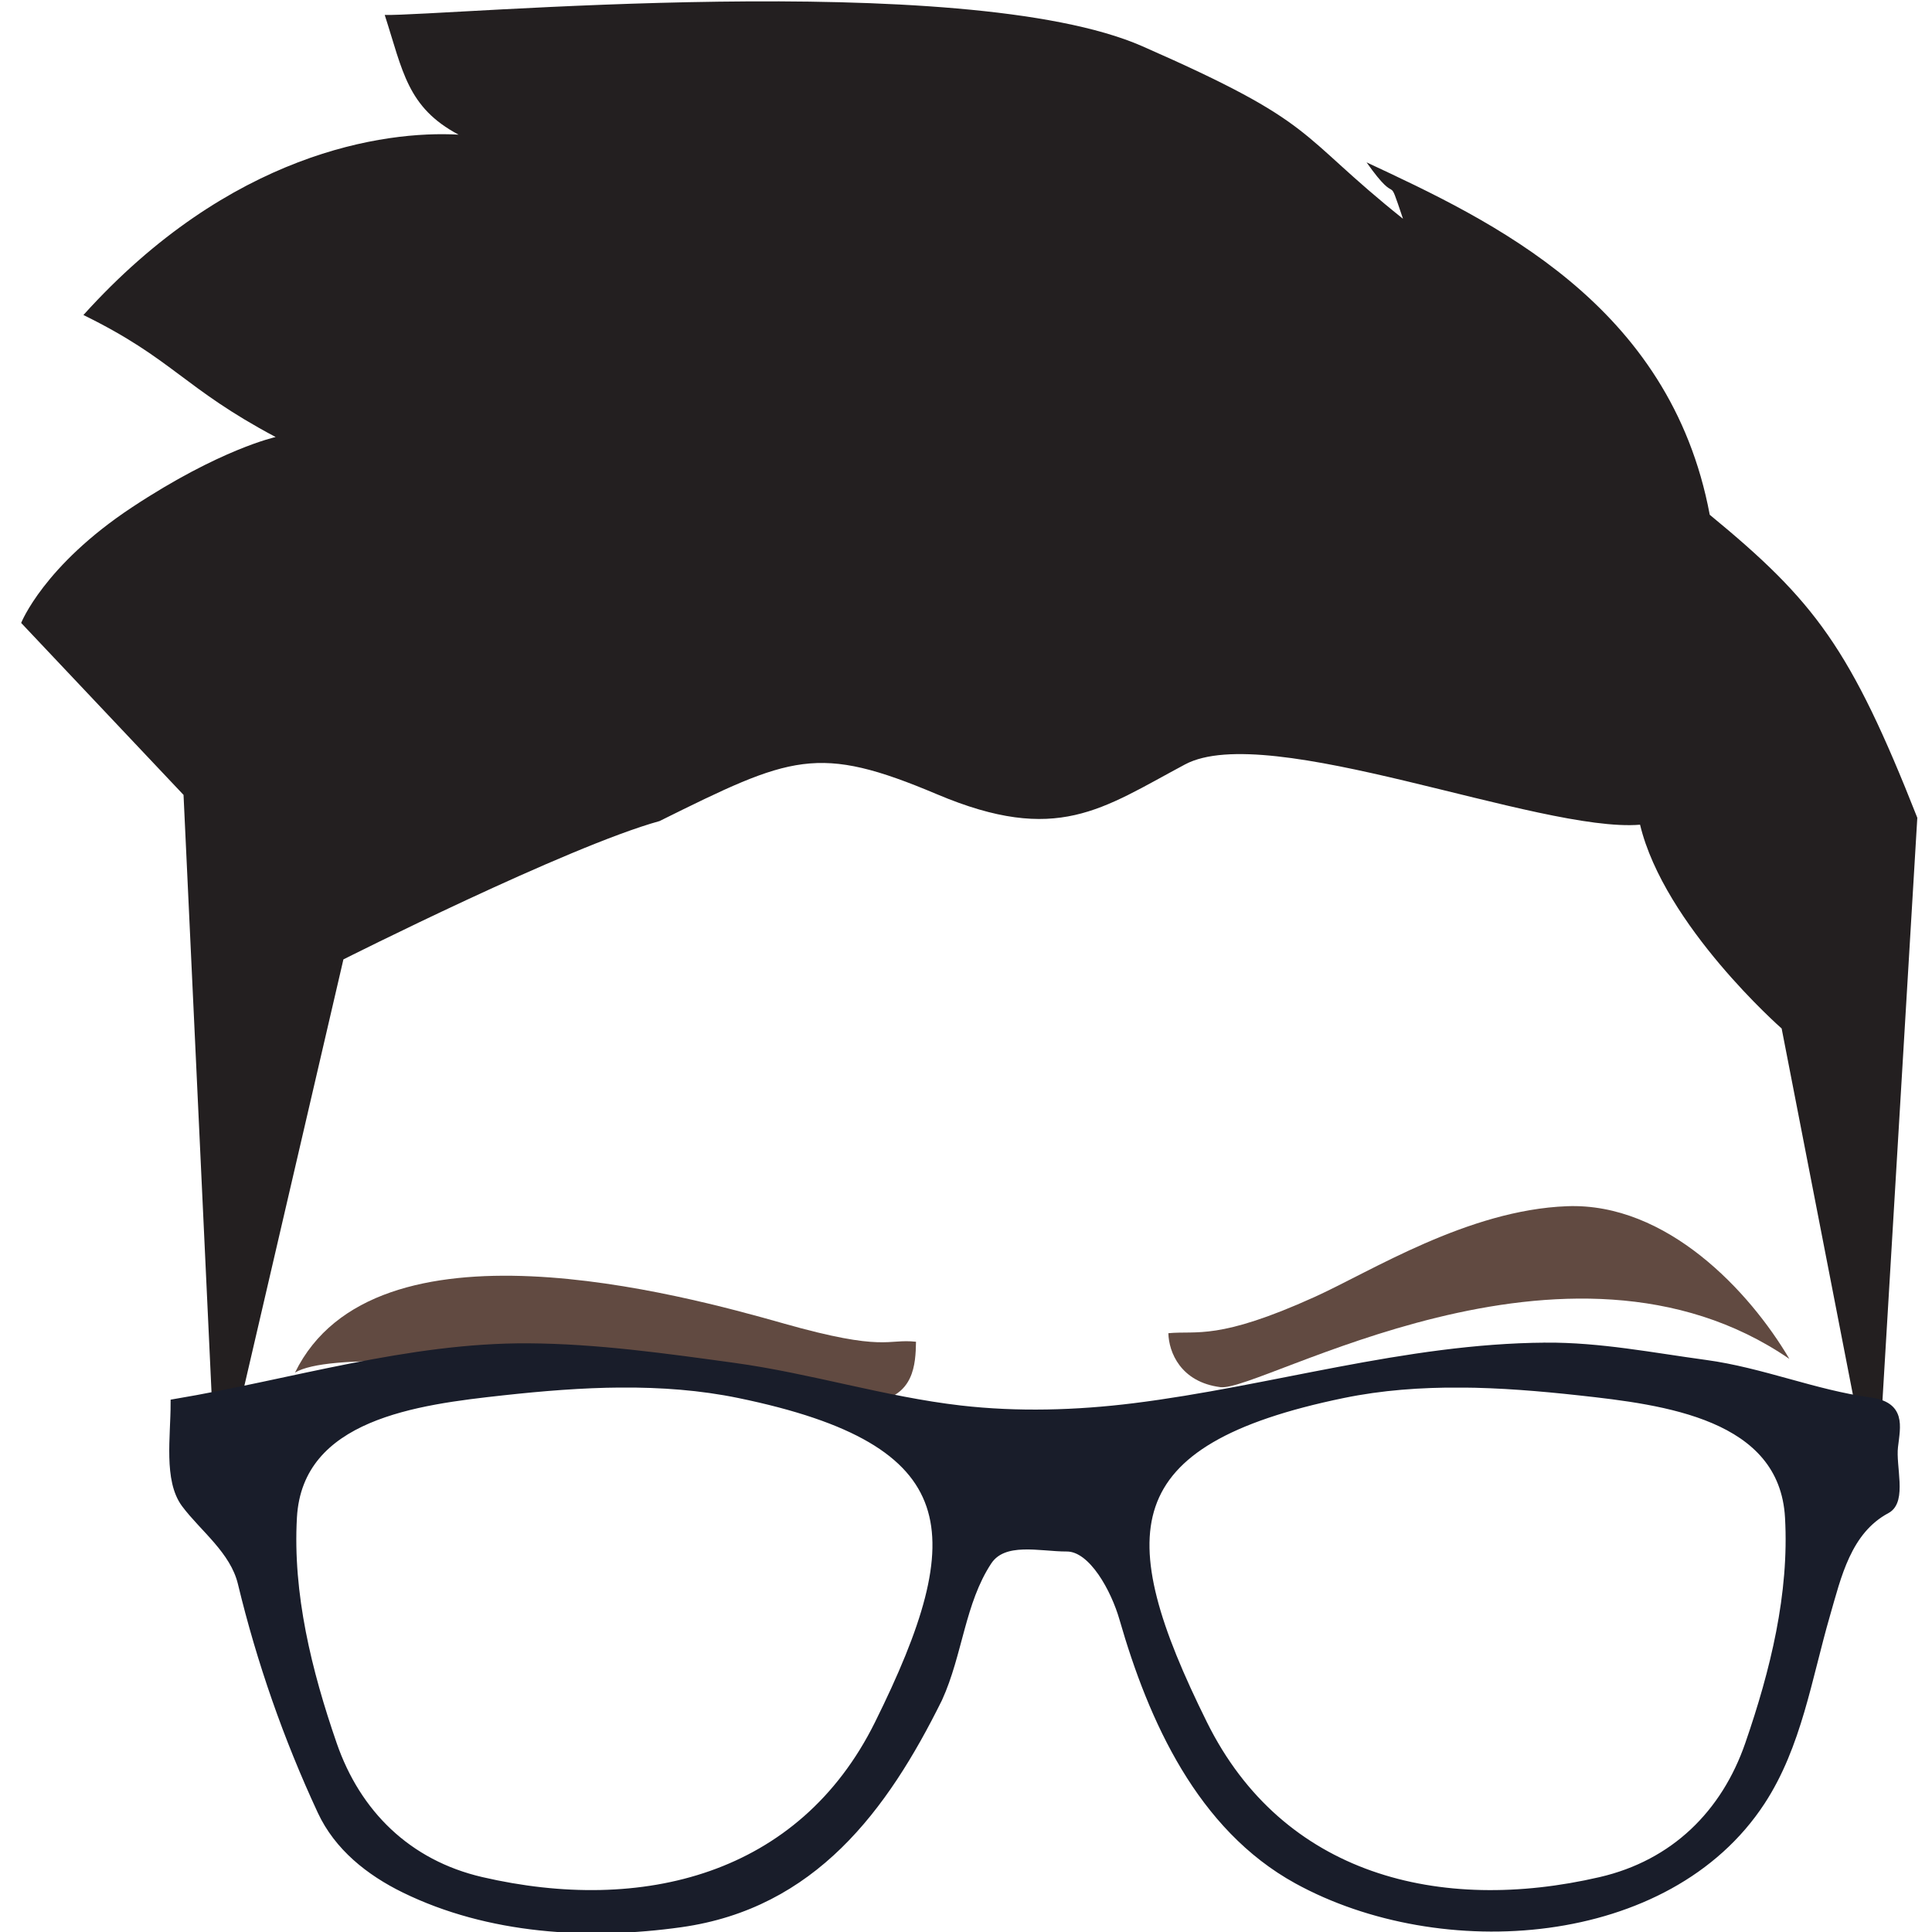
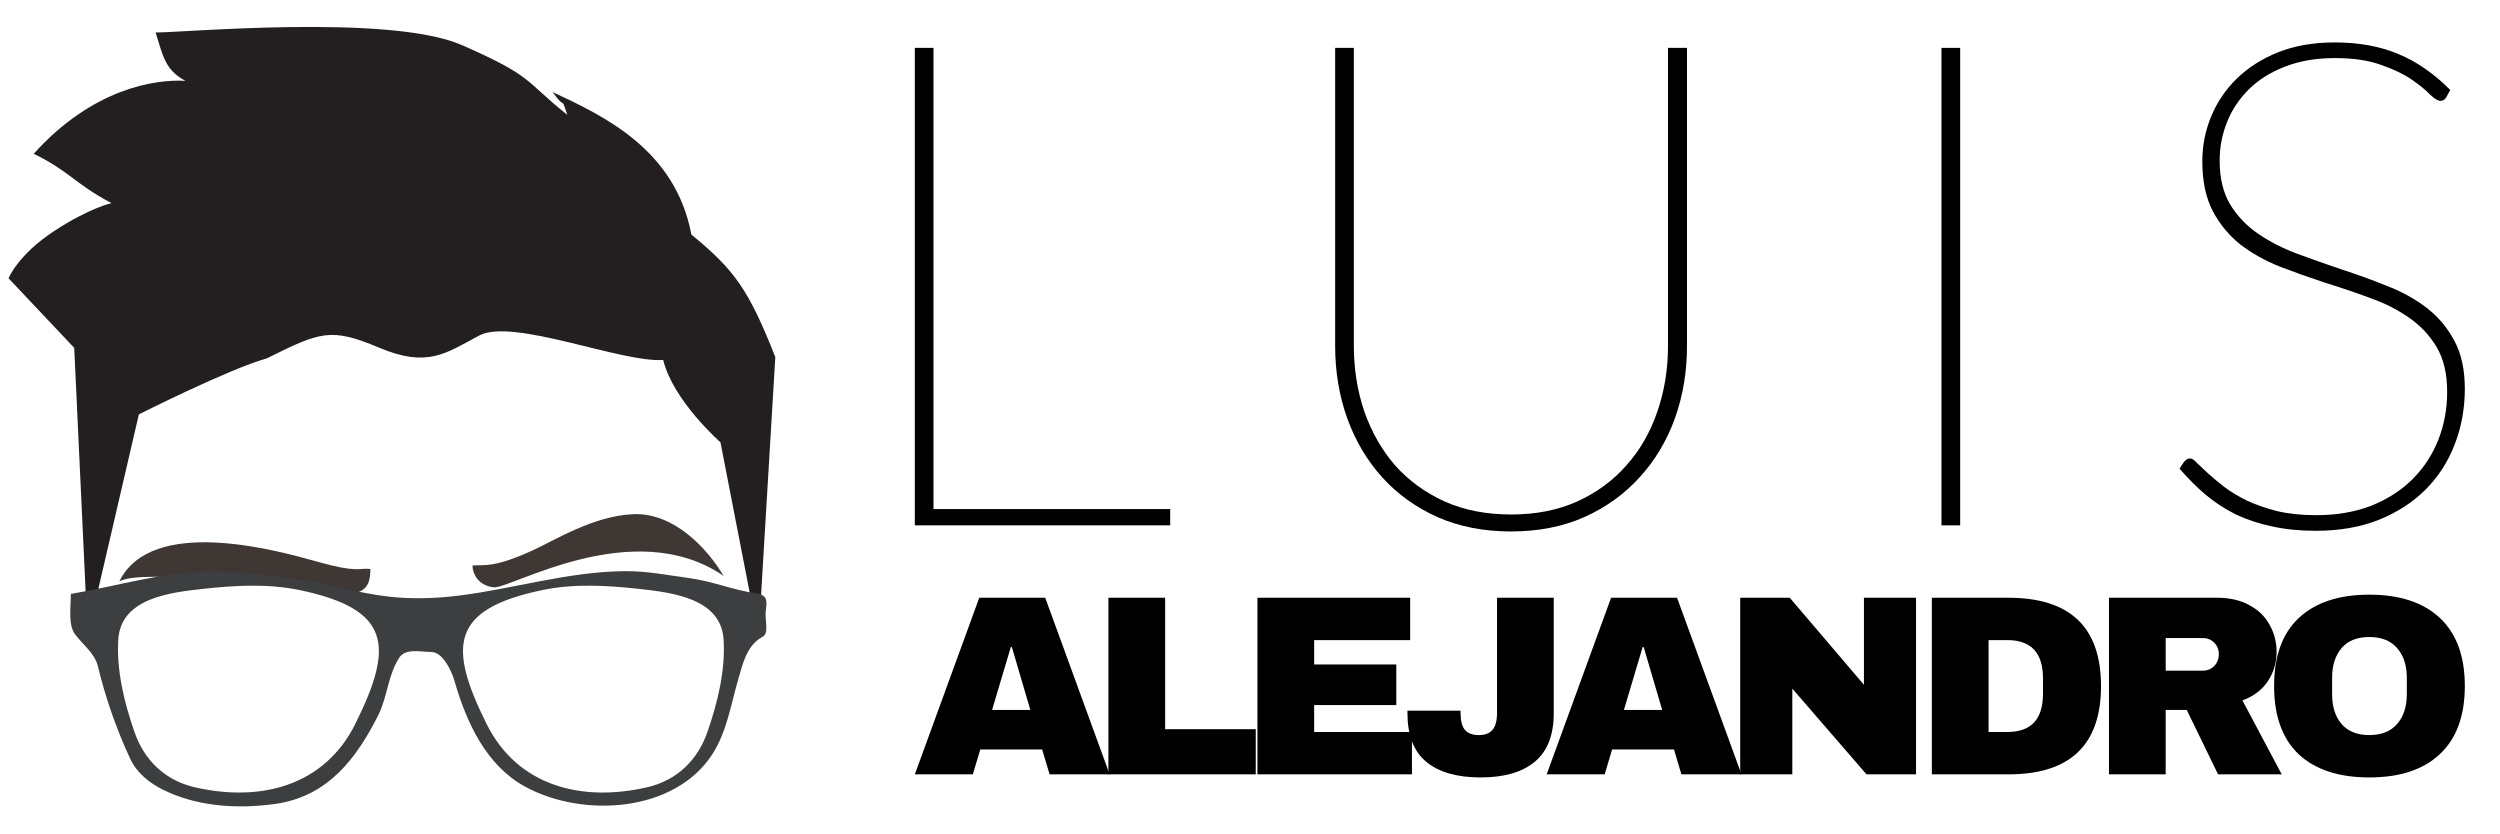
- <svg xmlns="http://www.w3.org/2000/svg" viewBox="0 0 93.75 93.75" version="1.1" id="svg9">
-   <defs id="defs13" />
-   <path style="fill:#231f20;stroke-width:0.947" d="m 18.669,0.726 c 2.868,0.056 28.106,-2.282 36.763,1.518 8.656,3.801 7.391,4.173 12.648,8.372 -0.838,-2.483 -0.11,-0.386 -1.768,-2.738 6.043,2.825 14.728,6.843 16.653,17.101 5.105,4.197 6.828,6.47 10.072,14.702 l -2.015,33.702 -4.568,-23.476 c 0,0 -5.696,-4.996 -6.87,-9.888 -4.879,0.401 -18.054,-5.076 -22.083,-2.924 -4.029,2.151 -6.204,3.908 -12.025,1.45 -5.821,-2.458 -7.066,-1.877 -13.474,1.298 -4.467,1.235 -15.338,6.712 -15.338,6.712 l -6.145,26.453 -1.613,-34.436 -7.879,-8.344 c 0,0 1.091,-2.777 5.377,-5.61 4.286,-2.833 6.972,-3.411 6.972,-3.411 C 8.893,18.825 8.407,17.421 4.048,15.286 11.152,7.404 18.642,6.329 22.253,6.534 c -2.492,-1.322 -2.704,-3.085 -3.584,-5.808 z" id="path126-3" />
-   <path style="fill:#614a41;fill-opacity:1;stroke-width:0.947" d="m 38.023,64.221 c 4.937,1.398 5.023,0.729 6.426,0.887 -0.02,1.101 -0.09,2.627 -2.03,2.918 -1.94,0.291 -24.92,-3.324 -28.104,-1.422 3.863,-7.881 18.771,-3.781 23.708,-2.384 z" id="path124-3-6-0-6" />
-   <path style="fill:#614a41;fill-opacity:1;stroke-width:0.947" d="m 63.79,62.936 c -4.673,2.114 -5.692,1.625 -7.095,1.757 0.02,0.918 0.593,2.376 2.532,2.619 1.94,0.243 16.82,-8.781 27.602,-1.371 -1.932,-3.286 -5.955,-7.589 -10.782,-7.41 -4.827,0.179 -9.537,3.175 -12.257,4.405 z" id="path124-3-6-0-3-7" />
-   <path style="fill:#191d2a;fill-opacity:1;stroke:#191d2a;stroke-width:0.437;stroke-miterlimit:4;stroke-dasharray:none;stroke-opacity:1" d="m 75.003,65.37 c -6.784,0.044 -13.322,2.112 -19.981,2.939 -2.779,0.345 -5.644,0.43 -8.427,0.109 -3.701,-0.427 -7.285,-1.56 -10.984,-2.068 -3.306,-0.454 -6.653,-0.928 -9.979,-0.947 -5.813,-0.034 -11.435,1.741 -17.134,2.7 0,1.625 -0.339,3.712 0.513,4.855 0.879,1.178 2.361,2.256 2.746,3.853 0.912,3.787 2.207,7.5 3.862,11.059 0.805,1.73 2.323,2.935 4.019,3.766 4.083,2 8.916,2.294 13.395,1.665 6.379,-0.896 9.84,-5.563 12.48,-10.896 0.988,-2.168 1.098,-4.67 2.4,-6.651 0.773,-1.177 2.568,-0.681 3.851,-0.686 1.283,-0.005 2.371,2.076 2.768,3.461 1.409,4.901 3.758,10.102 8.428,12.67 6.973,3.835 17.957,3.118 22.481,-3.799 1.771,-2.707 2.259,-5.991 3.148,-9.056 0.541,-1.866 1.024,-4.09 2.947,-5.116 0.776,-0.414 0.232,-2.066 0.346,-3.026 0.125,-1.046 0.366,-1.972 -1.161,-2.177 -2.663,-0.359 -5.245,-1.449 -7.97,-1.818 -2.582,-0.35 -5.112,-0.855 -7.747,-0.838 z m -44.851,1.742 c 1.926,-0.011 3.843,0.126 5.715,0.512 11.152,2.3 11.378,6.781 6.787,16.044 -3.741,7.548 -11.491,9.439 -19.3,7.63 -3.6,-0.834 -6.061,-3.284 -7.222,-6.64 -1.225,-3.542 -2.152,-7.304 -1.942,-11.027 0.281,-4.984 6.063,-5.685 10.202,-6.139 1.9,-0.208 3.834,-0.369 5.76,-0.381 z m 40.721,0 c 1.926,0.011 3.86,0.173 5.76,0.381 4.14,0.454 9.922,1.155 10.203,6.139 0.21,3.722 -0.717,7.485 -1.942,11.027 -1.161,3.355 -3.622,5.806 -7.222,6.64 -7.809,1.809 -15.559,-0.082 -19.3,-7.63 -4.591,-9.263 -4.365,-13.744 6.787,-16.044 1.872,-0.386 3.789,-0.523 5.715,-0.512 z" id="svg_7-5" />
+ <svg xmlns="http://www.w3.org/2000/svg" version="1.1" viewBox="0 0 300 100">
+   <path id="logo-hair" d="m18.669 3.895c2.868 0.056 28.106-2.282 36.763 1.518 8.656 3.801 7.391 4.173 12.648 8.372-0.838-2.483-0.11-0.386-1.768-2.738 6.043 2.825 14.728 6.843 16.653 17.101 5.105 4.197 6.828 6.47 10.072 14.702l-2.015 33.702-4.568-23.476s-5.696-4.996-6.87-9.888c-4.879 0.401-18.054-5.076-22.083-2.924-4.029 2.151-6.204 3.908-12.025 1.45-5.821-2.458-7.066-1.877-13.474 1.298-4.467 1.235-15.338 6.712-15.338 6.712l-6.145 26.453-1.613-34.436-7.879-8.344s1.091-2.777 5.377-5.61 6.972-3.411 6.972-3.411c-4.484-2.385-4.97-3.788-9.329-5.923 7.104-7.881 14.594-8.957 18.205-8.752-2.492-1.322-2.704-3.085-3.584-5.808z" fill="#231f20" stroke-width=".947" />
+   <path id="logo-right-eyebrow" d="m38.023 67.39c4.937 1.398 5.023 0.729 6.426 0.887-0.02 1.101-0.09 2.627-2.03 2.918-1.94 0.291-24.92-3.324-28.104-1.422 3.863-7.881 18.771-3.781 23.708-2.384z" fill="#3e3734" stroke-width=".947" />
+   <path id="logo-left-eyebrow" d="m63.79 66.104c-4.673 2.114-5.692 1.625-7.095 1.757 0.02 0.918 0.593 2.376 2.532 2.619 1.94 0.243 16.82-8.781 27.602-1.371-1.932-3.286-5.955-7.589-10.782-7.41-4.827 0.179-9.537 3.175-12.257 4.405z" fill="#3e3734" stroke-width=".947" />
+   <path id="logo-glasses" d="m75.003 68.539c-6.784 0.044-13.322 2.112-19.981 2.939-2.779 0.345-5.644 0.43-8.427 0.109-3.701-0.427-7.285-1.56-10.984-2.068-3.306-0.454-6.653-0.928-9.979-0.947-5.813-0.034-11.435 1.741-17.134 2.7 0 1.625-0.339 3.712 0.513 4.855 0.879 1.178 2.361 2.256 2.746 3.853 0.912 3.787 2.207 7.5 3.862 11.059 0.805 1.73 2.323 2.935 4.019 3.766 4.083 2 8.916 2.294 13.395 1.665 6.379-0.896 9.84-5.563 12.48-10.896 0.988-2.168 1.098-4.67 2.4-6.651 0.773-1.177 2.568-0.681 3.851-0.686 1.283-5e-3 2.37 2.076 2.768 3.461 1.409 4.901 3.758 10.102 8.428 12.67 6.973 3.835 17.957 3.118 22.481-3.799 1.771-2.707 2.259-5.991 3.148-9.056 0.541-1.866 1.024-4.09 2.947-5.116 0.776-0.414 0.232-2.066 0.346-3.026 0.125-1.046 0.366-1.972-1.161-2.177-2.663-0.359-5.245-1.449-7.97-1.818-2.582-0.35-5.112-0.855-7.747-0.838zm-44.851 1.742c1.926-0.011 3.843 0.126 5.715 0.512 11.152 2.3 11.378 6.781 6.787 16.044-3.741 7.548-11.491 9.439-19.3 7.63-3.6-0.834-6.061-3.284-7.222-6.64-1.225-3.542-2.152-7.304-1.942-11.027 0.281-4.984 6.063-5.685 10.202-6.139 1.9-0.208 3.834-0.369 5.76-0.381zm40.721 0c1.926 0.011 3.86 0.173 5.76 0.381 4.14 0.454 9.922 1.155 10.203 6.139 0.21 3.722-0.717 7.485-1.942 11.027-1.161 3.355-3.622 5.806-7.222 6.64-7.809 1.809-15.559-0.082-19.3-7.63-4.591-9.263-4.365-13.744 6.787-16.044 1.872-0.386 3.789-0.523 5.715-0.512z" fill="#3d3e40" />
+   <path d="m112.02 61.087h28.404v1.956h-30.646v-57.298h2.241z" />
+   <path d="m181.33 61.739q4.442 0 7.906-1.549 3.505-1.589 5.909-4.32 2.445-2.73 3.708-6.398 1.304-3.708 1.304-7.947v-35.781h2.282v35.781q0 4.646-1.467 8.721-1.467 4.035-4.238 7.05-2.73 3.016-6.643 4.768-3.872 1.712-8.762 1.712t-8.803-1.712q-3.912-1.752-6.643-4.768-2.73-3.016-4.197-7.05-1.467-4.075-1.467-8.721v-35.781h2.241v35.699q0 4.238 1.263 7.947 1.304 3.708 3.708 6.48 2.445 2.73 5.95 4.32 3.505 1.549 7.947 1.549z" />
+   <path d="m235.22 63.043h-2.241v-57.298h2.241z" />
+   <path d="m293.54 11.695q-0.245 0.408-0.693 0.408-0.448 0-1.263-0.774-0.774-0.815-2.201-1.793-1.426-0.978-3.668-1.752-2.241-0.815-5.542-0.815-3.342 0-5.95 1.019-2.567 0.978-4.32 2.69-1.752 1.712-2.649 3.953-0.897 2.201-0.897 4.646 0 3.138 1.263 5.257 1.263 2.078 3.342 3.505t4.686 2.404q2.649 0.978 5.42 1.915 2.771 0.897 5.379 1.956 2.649 1.019 4.727 2.608t3.342 3.953q1.263 2.323 1.263 5.787 0 3.546-1.223 6.683-1.182 3.097-3.505 5.42-2.282 2.282-5.624 3.627-3.301 1.304-7.539 1.304-2.893 0-5.257-0.53-2.323-0.489-4.32-1.426-1.956-0.978-3.627-2.364-1.63-1.386-3.138-3.138l0.53-0.815q0.204-0.204 0.326-0.285 0.163-0.122 0.448-0.122 0.285 0 0.774 0.53 0.53 0.489 1.345 1.263 0.815 0.734 1.956 1.63 1.141 0.856 2.69 1.63 1.589 0.734 3.627 1.263 2.078 0.489 4.686 0.489 3.708 0 6.643-1.141 2.934-1.182 4.931-3.179 2.038-2.038 3.097-4.727t1.06-5.746q0-3.26-1.263-5.379t-3.342-3.546q-2.038-1.426-4.686-2.364-2.649-0.978-5.42-1.834-2.73-0.897-5.379-1.915-2.649-1.06-4.727-2.649-2.038-1.63-3.301-3.994-1.263-2.404-1.263-5.991 0-2.812 1.06-5.379t3.056-4.524q2.038-1.997 4.972-3.179 2.975-1.182 6.806-1.182 4.32 0 7.621 1.386 3.342 1.386 6.235 4.32z" />
+   <path d="m125.95 92.922-0.893-2.988h-7.423l-0.893 2.988h-6.961l7.731-21.192h7.916l7.731 21.192zm-6.9-7.731h4.59l-2.218-7.547h-0.123z" />
+   <path d="m133.01 71.73h6.807v15.771h10.873v5.421h-17.681z" />
+   <path d="m150.89 71.73h18.328v5.082h-11.52v2.926h9.857v4.867h-9.857v3.234h11.736v5.082h-18.543z" />
+   <path d="m186.45 85.56q0 3.974-2.279 5.853-2.249 1.879-6.499 1.879t-6.53-1.879q-2.249-1.879-2.249-5.853v-0.277h6.376v0.246q0 1.448 0.524 2.064 0.554 0.616 1.663 0.616t1.633-0.616q0.554-0.616 0.554-2.064v-13.8h6.807z" />
+   <path d="m201.77 92.922-0.893-2.988h-7.423l-0.893 2.988h-6.961l7.731-21.192h7.916l7.731 21.192zm-6.9-7.731h4.59l-2.218-7.547h-0.123z" />
+   <path d="m223.98 92.922-8.902-10.288v10.288h-6.253v-21.192h5.945l8.902 10.442v-10.442h6.253v21.192z" />
+   <path d="m241 71.73q11.12 0 11.12 10.596t-11.12 10.596h-9.179v-21.192zm-2.372 16.11h2.249q4.282 0 4.282-4.59v-1.848q0-4.59-4.282-4.59h-2.249z" />
+   <path d="m273.19 78.229q0 1.941-1.047 3.511t-3.05 2.31l4.713 8.871h-7.639l-3.758-7.731h-2.526v7.731h-6.807v-21.192h12.968q2.279 0 3.881 0.893 1.633 0.862 2.433 2.372 0.832 1.478 0.832 3.234zm-6.931 0.277q0-0.832-0.554-1.386t-1.355-0.554h-4.466v3.912h4.466q0.801 0 1.355-0.554 0.554-0.585 0.554-1.417z" />
+   <path d="m284.32 71.36q5.483 0 8.471 2.803t2.988 8.163q0 5.36-2.988 8.163-2.988 2.803-8.471 2.803t-8.471-2.772q-2.957-2.803-2.957-8.194 0-5.391 2.957-8.163 2.988-2.803 8.471-2.803zm0 5.082q-2.187 0-3.327 1.325t-1.14 3.573v1.971q0 2.249 1.14 3.573t3.327 1.325 3.327-1.325q1.171-1.325 1.171-3.573v-1.971q0-2.249-1.171-3.573-1.14-1.325-3.327-1.325z" />
</svg>
